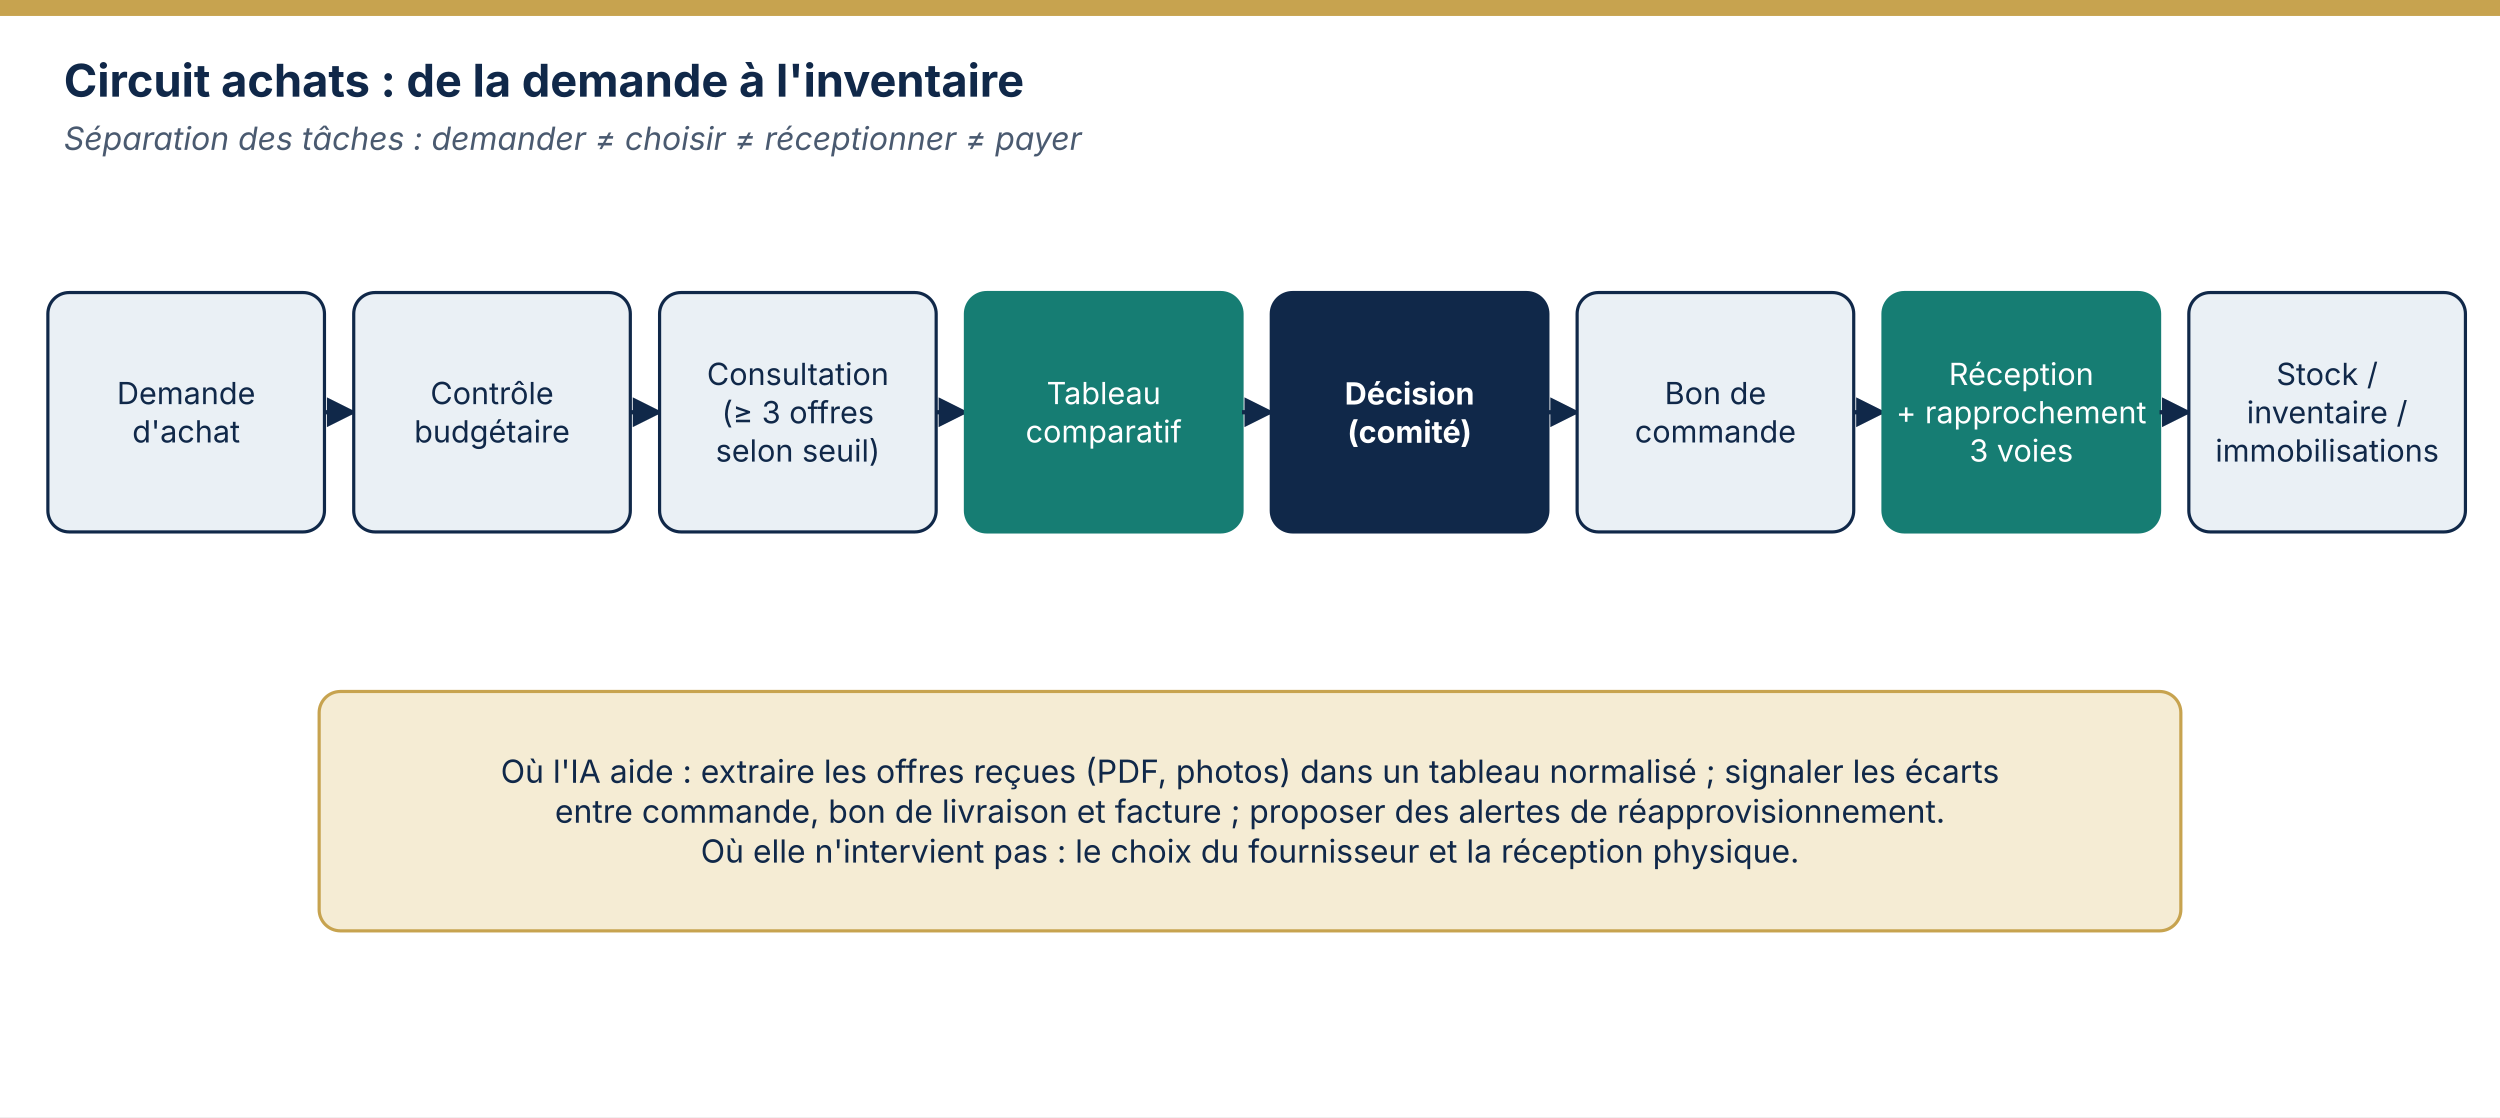
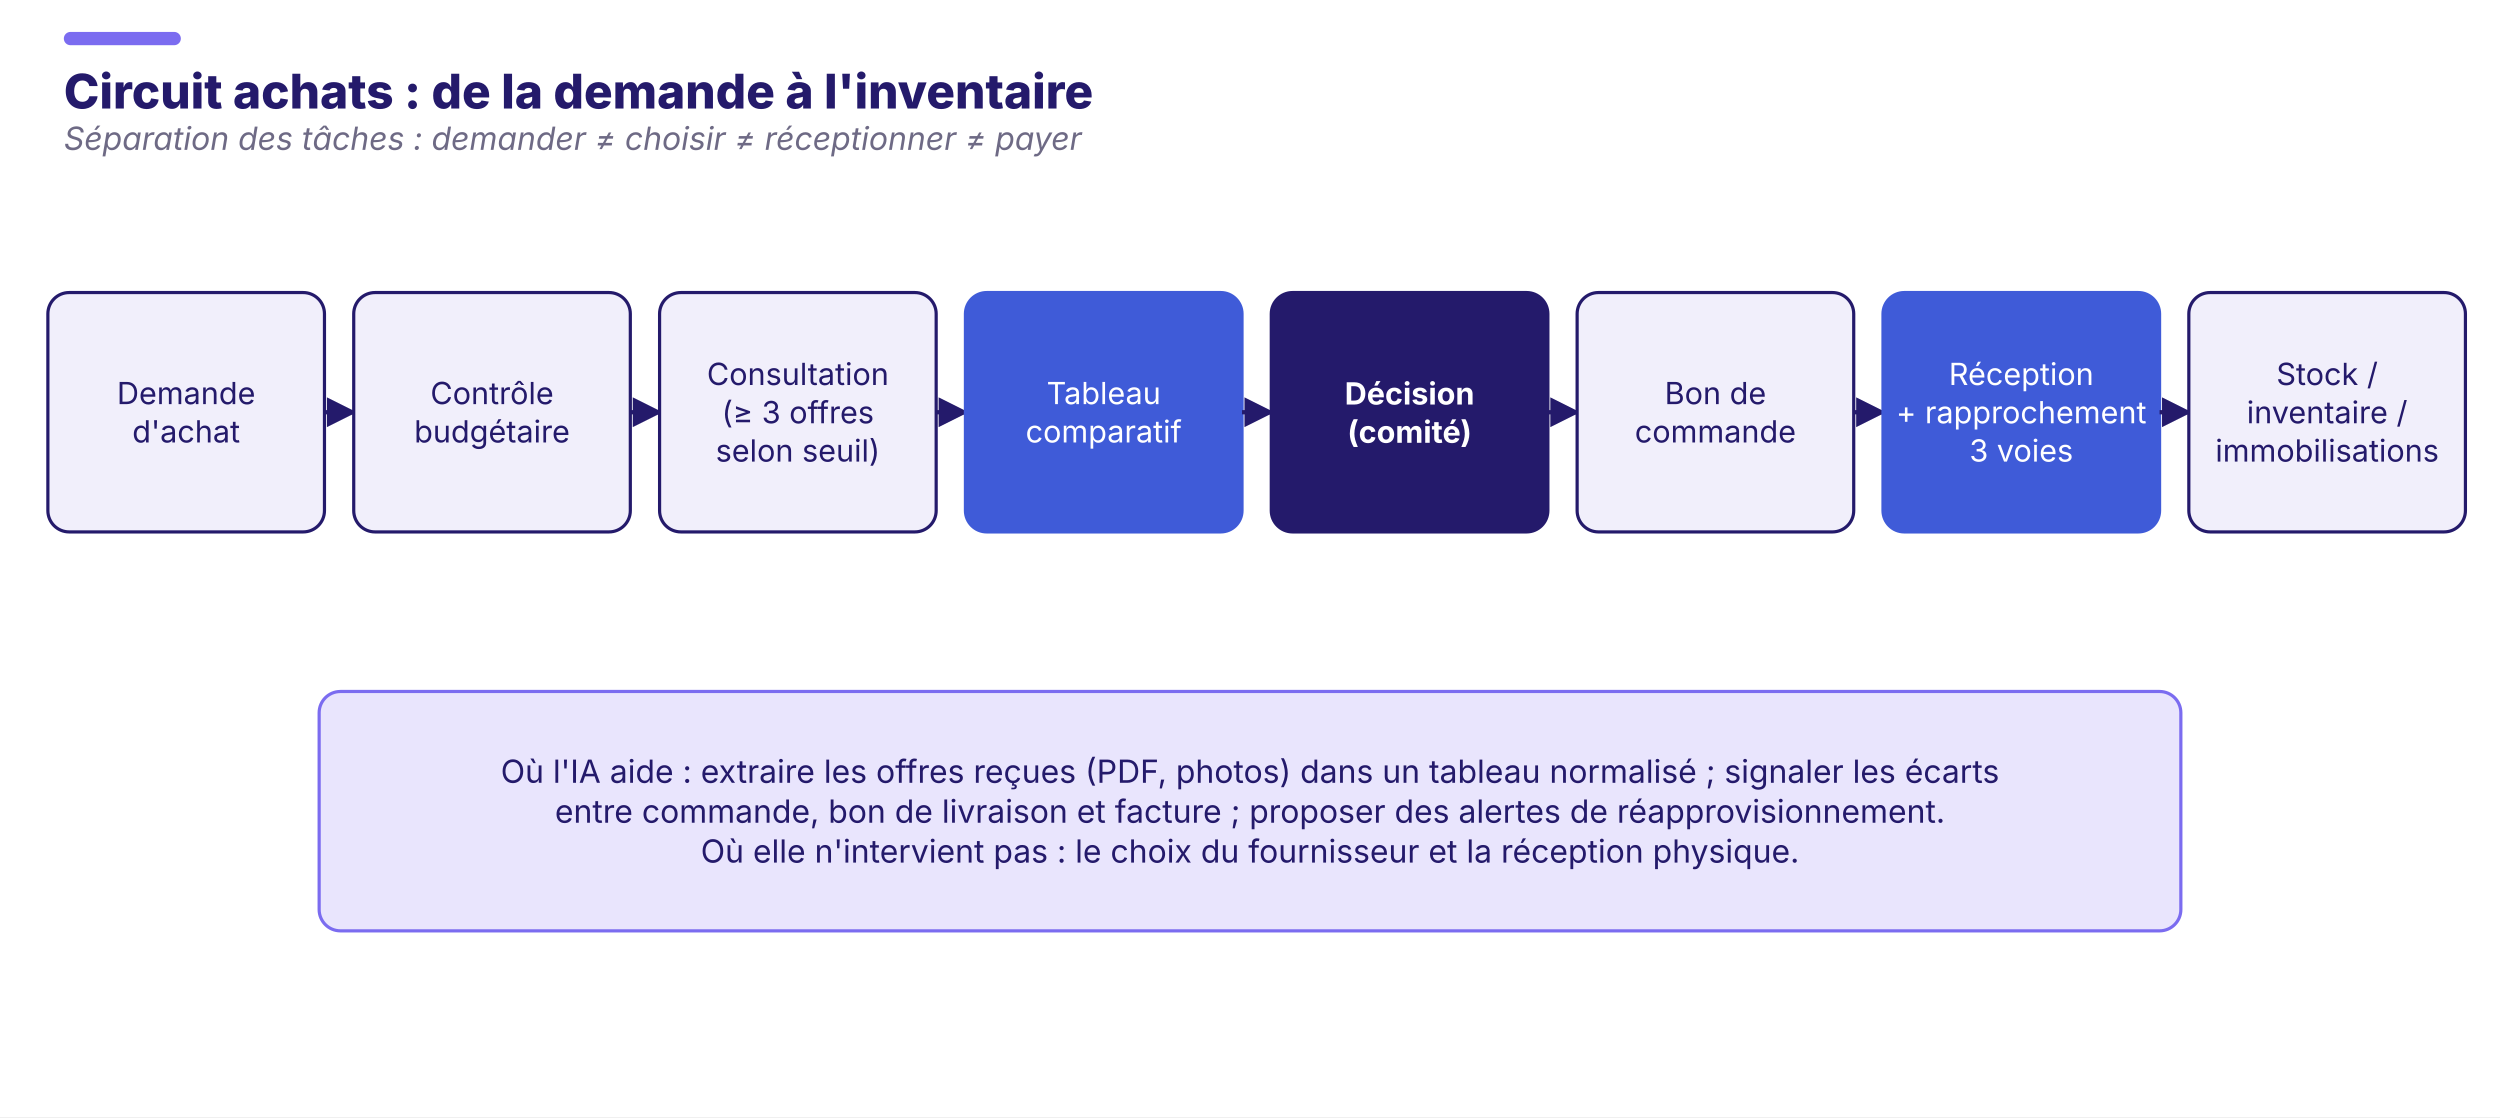
<svg xmlns="http://www.w3.org/2000/svg" viewBox="0 0 940 420" width="940" height="420" role="img" aria-labelledby="t d">
  <defs>
-     <marker id="ah102849" viewBox="0 0 10 10" refX="9" refY="5" markerWidth="7" markerHeight="7" orient="auto-start-reverse">
-       <path d="M0,0 L10,5 L0,10 z" fill="#102849" />
+     <marker id="ah241A6B" viewBox="0 0 10 10" refX="9" refY="5" markerWidth="7" markerHeight="7" orient="auto-start-reverse">
+       <path d="M0,0 L10,5 L0,10 z" fill="#241A6B" />
    </marker>
-     <marker id="ah167D73" viewBox="0 0 10 10" refX="9" refY="5" markerWidth="7" markerHeight="7" orient="auto-start-reverse">
-       <path d="M0,0 L10,5 L0,10 z" fill="#167D73" />
+     <marker id="ah3F5BD8" viewBox="0 0 10 10" refX="9" refY="5" markerWidth="7" markerHeight="7" orient="auto-start-reverse">
+       <path d="M0,0 L10,5 L0,10 z" fill="#3F5BD8" />
    </marker>
-     <marker id="ahC7A34F" viewBox="0 0 10 10" refX="9" refY="5" markerWidth="7" markerHeight="7" orient="auto-start-reverse">
-       <path d="M0,0 L10,5 L0,10 z" fill="#C7A34F" />
+     <marker id="ah7B6CF0" viewBox="0 0 10 10" refX="9" refY="5" markerWidth="7" markerHeight="7" orient="auto-start-reverse">
+       <path d="M0,0 L10,5 L0,10 z" fill="#7B6CF0" />
    </marker>
-     <marker id="ah4A5A70" viewBox="0 0 10 10" refX="9" refY="5" markerWidth="7" markerHeight="7" orient="auto-start-reverse">
-       <path d="M0,0 L10,5 L0,10 z" fill="#4A5A70" />
+     <marker id="ah6E6A85" viewBox="0 0 10 10" refX="9" refY="5" markerWidth="7" markerHeight="7" orient="auto-start-reverse">
+       <path d="M0,0 L10,5 L0,10 z" fill="#6E6A85" />
    </marker>
-     <marker id="ahA8413A" viewBox="0 0 10 10" refX="9" refY="5" markerWidth="7" markerHeight="7" orient="auto-start-reverse">
-       <path d="M0,0 L10,5 L0,10 z" fill="#A8413A" />
+     <marker id="ahC0392B" viewBox="0 0 10 10" refX="9" refY="5" markerWidth="7" markerHeight="7" orient="auto-start-reverse">
+       <path d="M0,0 L10,5 L0,10 z" fill="#C0392B" />
    </marker>
  </defs>
  <rect width="100%" height="100%" fill="#FFFFFF" />
-   <rect x="0" y="0" width="940" height="6" fill="#C7A34F" />
-   <text x="24" y="30.0" font-family="'Source Sans 3', 'Source Sans Pro', 'Inter', Arial, sans-serif" font-size="17" fill="#102849" font-weight="bold" text-anchor="start" dominant-baseline="middle">Circuit achats : de la demande à l'inventaire</text>
-   <text x="24" y="52.0" font-family="'Source Sans 3', 'Source Sans Pro', 'Inter', Arial, sans-serif" font-size="12" fill="#4A5A70" font-weight="normal" text-anchor="start" dominant-baseline="middle" font-style="italic">Séparation des tâches : demander ≠ choisir ≠ réceptionner ≠ payer</text>
-   <rect x="18" y="110" width="104" height="90" rx="8" fill="#EAF0F5" stroke="#102849" stroke-width="1.2" />
-   <text x="70.0" y="147.8" font-family="'Source Sans 3', 'Source Sans Pro', 'Inter', Arial, sans-serif" font-size="11.5" fill="#102849" font-weight="normal" text-anchor="middle" dominant-baseline="middle">Demande</text>
-   <text x="70.0" y="162.2" font-family="'Source Sans 3', 'Source Sans Pro', 'Inter', Arial, sans-serif" font-size="11.5" fill="#102849" font-weight="normal" text-anchor="middle" dominant-baseline="middle">d'achat</text>
-   <line x1="122" y1="155" x2="133" y2="155" stroke="#102849" stroke-width="1.6" marker-end="url(#ah102849)" />
-   <rect x="133" y="110" width="104" height="90" rx="8" fill="#EAF0F5" stroke="#102849" stroke-width="1.2" />
-   <text x="185.0" y="147.8" font-family="'Source Sans 3', 'Source Sans Pro', 'Inter', Arial, sans-serif" font-size="11.5" fill="#102849" font-weight="normal" text-anchor="middle" dominant-baseline="middle">Contrôle</text>
-   <text x="185.0" y="162.2" font-family="'Source Sans 3', 'Source Sans Pro', 'Inter', Arial, sans-serif" font-size="11.5" fill="#102849" font-weight="normal" text-anchor="middle" dominant-baseline="middle">budgétaire</text>
-   <line x1="237" y1="155" x2="248" y2="155" stroke="#102849" stroke-width="1.6" marker-end="url(#ah102849)" />
-   <rect x="248" y="110" width="104" height="90" rx="8" fill="#EAF0F5" stroke="#102849" stroke-width="1.2" />
-   <text x="300.0" y="140.6" font-family="'Source Sans 3', 'Source Sans Pro', 'Inter', Arial, sans-serif" font-size="11.5" fill="#102849" font-weight="normal" text-anchor="middle" dominant-baseline="middle">Consultation</text>
-   <text x="300.0" y="155.0" font-family="'Source Sans 3', 'Source Sans Pro', 'Inter', Arial, sans-serif" font-size="11.5" fill="#102849" font-weight="normal" text-anchor="middle" dominant-baseline="middle">(≥ 3 offres</text>
-   <text x="300.0" y="169.4" font-family="'Source Sans 3', 'Source Sans Pro', 'Inter', Arial, sans-serif" font-size="11.5" fill="#102849" font-weight="normal" text-anchor="middle" dominant-baseline="middle">selon seuil)</text>
-   <line x1="352" y1="155" x2="363" y2="155" stroke="#102849" stroke-width="1.6" marker-end="url(#ah102849)" />
-   <rect x="363" y="110" width="104" height="90" rx="8" fill="#167D73" stroke="#167D73" stroke-width="1.2" />
-   <text x="415.0" y="147.8" font-family="'Source Sans 3', 'Source Sans Pro', 'Inter', Arial, sans-serif" font-size="11.5" fill="#FFFFFF" font-weight="normal" text-anchor="middle" dominant-baseline="middle">Tableau</text>
-   <text x="415.0" y="162.2" font-family="'Source Sans 3', 'Source Sans Pro', 'Inter', Arial, sans-serif" font-size="11.5" fill="#FFFFFF" font-weight="normal" text-anchor="middle" dominant-baseline="middle">comparatif</text>
-   <line x1="467" y1="155" x2="478" y2="155" stroke="#102849" stroke-width="1.6" marker-end="url(#ah102849)" />
-   <rect x="478" y="110" width="104" height="90" rx="8" fill="#102849" stroke="#102849" stroke-width="1.2" />
-   <text x="530.0" y="147.8" font-family="'Source Sans 3', 'Source Sans Pro', 'Inter', Arial, sans-serif" font-size="11.5" fill="#FFFFFF" font-weight="bold" text-anchor="middle" dominant-baseline="middle">Décision</text>
-   <text x="530.0" y="162.2" font-family="'Source Sans 3', 'Source Sans Pro', 'Inter', Arial, sans-serif" font-size="11.5" fill="#FFFFFF" font-weight="bold" text-anchor="middle" dominant-baseline="middle">(comité)</text>
-   <line x1="582" y1="155" x2="593" y2="155" stroke="#102849" stroke-width="1.6" marker-end="url(#ah102849)" />
-   <rect x="593" y="110" width="104" height="90" rx="8" fill="#EAF0F5" stroke="#102849" stroke-width="1.2" />
-   <text x="645.0" y="147.8" font-family="'Source Sans 3', 'Source Sans Pro', 'Inter', Arial, sans-serif" font-size="11.5" fill="#102849" font-weight="normal" text-anchor="middle" dominant-baseline="middle">Bon de</text>
-   <text x="645.0" y="162.2" font-family="'Source Sans 3', 'Source Sans Pro', 'Inter', Arial, sans-serif" font-size="11.5" fill="#102849" font-weight="normal" text-anchor="middle" dominant-baseline="middle">commande</text>
-   <line x1="697" y1="155" x2="708" y2="155" stroke="#102849" stroke-width="1.6" marker-end="url(#ah102849)" />
-   <rect x="708" y="110" width="104" height="90" rx="8" fill="#167D73" stroke="#167D73" stroke-width="1.2" />
-   <text x="760.0" y="140.6" font-family="'Source Sans 3', 'Source Sans Pro', 'Inter', Arial, sans-serif" font-size="11.5" fill="#FFFFFF" font-weight="normal" text-anchor="middle" dominant-baseline="middle">Réception</text>
-   <text x="760.0" y="155.0" font-family="'Source Sans 3', 'Source Sans Pro', 'Inter', Arial, sans-serif" font-size="11.5" fill="#FFFFFF" font-weight="normal" text-anchor="middle" dominant-baseline="middle">+ rapprochement</text>
-   <text x="760.0" y="169.4" font-family="'Source Sans 3', 'Source Sans Pro', 'Inter', Arial, sans-serif" font-size="11.5" fill="#FFFFFF" font-weight="normal" text-anchor="middle" dominant-baseline="middle">3 voies</text>
-   <line x1="812" y1="155" x2="823" y2="155" stroke="#102849" stroke-width="1.6" marker-end="url(#ah102849)" />
-   <rect x="823" y="110" width="104" height="90" rx="8" fill="#EAF0F5" stroke="#102849" stroke-width="1.2" />
-   <text x="875.0" y="140.6" font-family="'Source Sans 3', 'Source Sans Pro', 'Inter', Arial, sans-serif" font-size="11.5" fill="#102849" font-weight="normal" text-anchor="middle" dominant-baseline="middle">Stock /</text>
-   <text x="875.0" y="155.0" font-family="'Source Sans 3', 'Source Sans Pro', 'Inter', Arial, sans-serif" font-size="11.5" fill="#102849" font-weight="normal" text-anchor="middle" dominant-baseline="middle">inventaire /</text>
-   <text x="875.0" y="169.4" font-family="'Source Sans 3', 'Source Sans Pro', 'Inter', Arial, sans-serif" font-size="11.5" fill="#102849" font-weight="normal" text-anchor="middle" dominant-baseline="middle">immobilisations</text>
-   <rect x="120" y="260" width="700" height="90" rx="8" fill="#F5ECD4" stroke="#C7A34F" stroke-width="1.2" />
-   <text x="470.0" y="290.0" font-family="'Source Sans 3', 'Source Sans Pro', 'Inter', Arial, sans-serif" font-size="12" fill="#102849" font-weight="normal" text-anchor="middle" dominant-baseline="middle">Où l'IA aide : extraire les offres reçues (PDF, photos) dans un tableau normalisé ; signaler les écarts</text>
-   <text x="470.0" y="305.0" font-family="'Source Sans 3', 'Source Sans Pro', 'Inter', Arial, sans-serif" font-size="12" fill="#102849" font-weight="normal" text-anchor="middle" dominant-baseline="middle">entre commande, bon de livraison et facture ; proposer des alertes de réapprovisionnement.</text>
-   <text x="470.0" y="320.0" font-family="'Source Sans 3', 'Source Sans Pro', 'Inter', Arial, sans-serif" font-size="12" fill="#102849" font-weight="normal" text-anchor="middle" dominant-baseline="middle">Où elle n'intervient pas : le choix du fournisseur et la réception physique.</text>
+   <rect x="24" y="12" width="44" height="5" rx="2.5" fill="#7B6CF0" />
+   <text x="24" y="34.0" font-family="'Outfit', 'Inter', Arial, sans-serif" font-size="18" fill="#241A6B" font-weight="800" text-anchor="start" dominant-baseline="middle">Circuit achats : de la demande à l'inventaire</text>
+   <text x="24" y="52.0" font-family="'Inter', Arial, sans-serif" font-size="12" fill="#6E6A85" font-weight="normal" text-anchor="start" dominant-baseline="middle" font-style="italic">Séparation des tâches : demander ≠ choisir ≠ réceptionner ≠ payer</text>
+   <rect x="18" y="110" width="104" height="90" rx="8" fill="#F1EFFB" stroke="#241A6B" stroke-width="1.2" />
+   <text x="70.0" y="147.8" font-family="'Inter', Arial, sans-serif" font-size="11.5" fill="#241A6B" font-weight="normal" text-anchor="middle" dominant-baseline="middle">Demande</text>
+   <text x="70.0" y="162.2" font-family="'Inter', Arial, sans-serif" font-size="11.5" fill="#241A6B" font-weight="normal" text-anchor="middle" dominant-baseline="middle">d'achat</text>
+   <line x1="122" y1="155" x2="133" y2="155" stroke="#241A6B" stroke-width="1.6" marker-end="url(#ah241A6B)" />
+   <rect x="133" y="110" width="104" height="90" rx="8" fill="#F1EFFB" stroke="#241A6B" stroke-width="1.2" />
+   <text x="185.0" y="147.8" font-family="'Inter', Arial, sans-serif" font-size="11.5" fill="#241A6B" font-weight="normal" text-anchor="middle" dominant-baseline="middle">Contrôle</text>
+   <text x="185.0" y="162.2" font-family="'Inter', Arial, sans-serif" font-size="11.5" fill="#241A6B" font-weight="normal" text-anchor="middle" dominant-baseline="middle">budgétaire</text>
+   <line x1="237" y1="155" x2="248" y2="155" stroke="#241A6B" stroke-width="1.6" marker-end="url(#ah241A6B)" />
+   <rect x="248" y="110" width="104" height="90" rx="8" fill="#F1EFFB" stroke="#241A6B" stroke-width="1.2" />
+   <text x="300.0" y="140.6" font-family="'Inter', Arial, sans-serif" font-size="11.5" fill="#241A6B" font-weight="normal" text-anchor="middle" dominant-baseline="middle">Consultation</text>
+   <text x="300.0" y="155.0" font-family="'Inter', Arial, sans-serif" font-size="11.5" fill="#241A6B" font-weight="normal" text-anchor="middle" dominant-baseline="middle">(≥ 3 offres</text>
+   <text x="300.0" y="169.4" font-family="'Inter', Arial, sans-serif" font-size="11.5" fill="#241A6B" font-weight="normal" text-anchor="middle" dominant-baseline="middle">selon seuil)</text>
+   <line x1="352" y1="155" x2="363" y2="155" stroke="#241A6B" stroke-width="1.6" marker-end="url(#ah241A6B)" />
+   <rect x="363" y="110" width="104" height="90" rx="8" fill="#3F5BD8" stroke="#3F5BD8" stroke-width="1.2" />
+   <text x="415.0" y="147.8" font-family="'Inter', Arial, sans-serif" font-size="11.5" fill="#FFFFFF" font-weight="normal" text-anchor="middle" dominant-baseline="middle">Tableau</text>
+   <text x="415.0" y="162.2" font-family="'Inter', Arial, sans-serif" font-size="11.5" fill="#FFFFFF" font-weight="normal" text-anchor="middle" dominant-baseline="middle">comparatif</text>
+   <line x1="467" y1="155" x2="478" y2="155" stroke="#241A6B" stroke-width="1.6" marker-end="url(#ah241A6B)" />
+   <rect x="478" y="110" width="104" height="90" rx="8" fill="#241A6B" stroke="#241A6B" stroke-width="1.2" />
+   <text x="530.0" y="147.8" font-family="'Inter', Arial, sans-serif" font-size="11.5" fill="#FFFFFF" font-weight="bold" text-anchor="middle" dominant-baseline="middle">Décision</text>
+   <text x="530.0" y="162.2" font-family="'Inter', Arial, sans-serif" font-size="11.5" fill="#FFFFFF" font-weight="bold" text-anchor="middle" dominant-baseline="middle">(comité)</text>
+   <line x1="582" y1="155" x2="593" y2="155" stroke="#241A6B" stroke-width="1.6" marker-end="url(#ah241A6B)" />
+   <rect x="593" y="110" width="104" height="90" rx="8" fill="#F1EFFB" stroke="#241A6B" stroke-width="1.2" />
+   <text x="645.0" y="147.8" font-family="'Inter', Arial, sans-serif" font-size="11.5" fill="#241A6B" font-weight="normal" text-anchor="middle" dominant-baseline="middle">Bon de</text>
+   <text x="645.0" y="162.2" font-family="'Inter', Arial, sans-serif" font-size="11.5" fill="#241A6B" font-weight="normal" text-anchor="middle" dominant-baseline="middle">commande</text>
+   <line x1="697" y1="155" x2="708" y2="155" stroke="#241A6B" stroke-width="1.6" marker-end="url(#ah241A6B)" />
+   <rect x="708" y="110" width="104" height="90" rx="8" fill="#3F5BD8" stroke="#3F5BD8" stroke-width="1.2" />
+   <text x="760.0" y="140.6" font-family="'Inter', Arial, sans-serif" font-size="11.5" fill="#FFFFFF" font-weight="normal" text-anchor="middle" dominant-baseline="middle">Réception</text>
+   <text x="760.0" y="155.0" font-family="'Inter', Arial, sans-serif" font-size="11.5" fill="#FFFFFF" font-weight="normal" text-anchor="middle" dominant-baseline="middle">+ rapprochement</text>
+   <text x="760.0" y="169.4" font-family="'Inter', Arial, sans-serif" font-size="11.5" fill="#FFFFFF" font-weight="normal" text-anchor="middle" dominant-baseline="middle">3 voies</text>
+   <line x1="812" y1="155" x2="823" y2="155" stroke="#241A6B" stroke-width="1.6" marker-end="url(#ah241A6B)" />
+   <rect x="823" y="110" width="104" height="90" rx="8" fill="#F1EFFB" stroke="#241A6B" stroke-width="1.2" />
+   <text x="875.0" y="140.6" font-family="'Inter', Arial, sans-serif" font-size="11.5" fill="#241A6B" font-weight="normal" text-anchor="middle" dominant-baseline="middle">Stock /</text>
+   <text x="875.0" y="155.0" font-family="'Inter', Arial, sans-serif" font-size="11.5" fill="#241A6B" font-weight="normal" text-anchor="middle" dominant-baseline="middle">inventaire /</text>
+   <text x="875.0" y="169.4" font-family="'Inter', Arial, sans-serif" font-size="11.5" fill="#241A6B" font-weight="normal" text-anchor="middle" dominant-baseline="middle">immobilisations</text>
+   <rect x="120" y="260" width="700" height="90" rx="8" fill="#E9E5FD" stroke="#7B6CF0" stroke-width="1.2" />
+   <text x="470.0" y="290.0" font-family="'Inter', Arial, sans-serif" font-size="12" fill="#241A6B" font-weight="normal" text-anchor="middle" dominant-baseline="middle">Où l'IA aide : extraire les offres reçues (PDF, photos) dans un tableau normalisé ; signaler les écarts</text>
+   <text x="470.0" y="305.0" font-family="'Inter', Arial, sans-serif" font-size="12" fill="#241A6B" font-weight="normal" text-anchor="middle" dominant-baseline="middle">entre commande, bon de livraison et facture ; proposer des alertes de réapprovisionnement.</text>
+   <text x="470.0" y="320.0" font-family="'Inter', Arial, sans-serif" font-size="12" fill="#241A6B" font-weight="normal" text-anchor="middle" dominant-baseline="middle">Où elle n'intervient pas : le choix du fournisseur et la réception physique.</text>
</svg>
